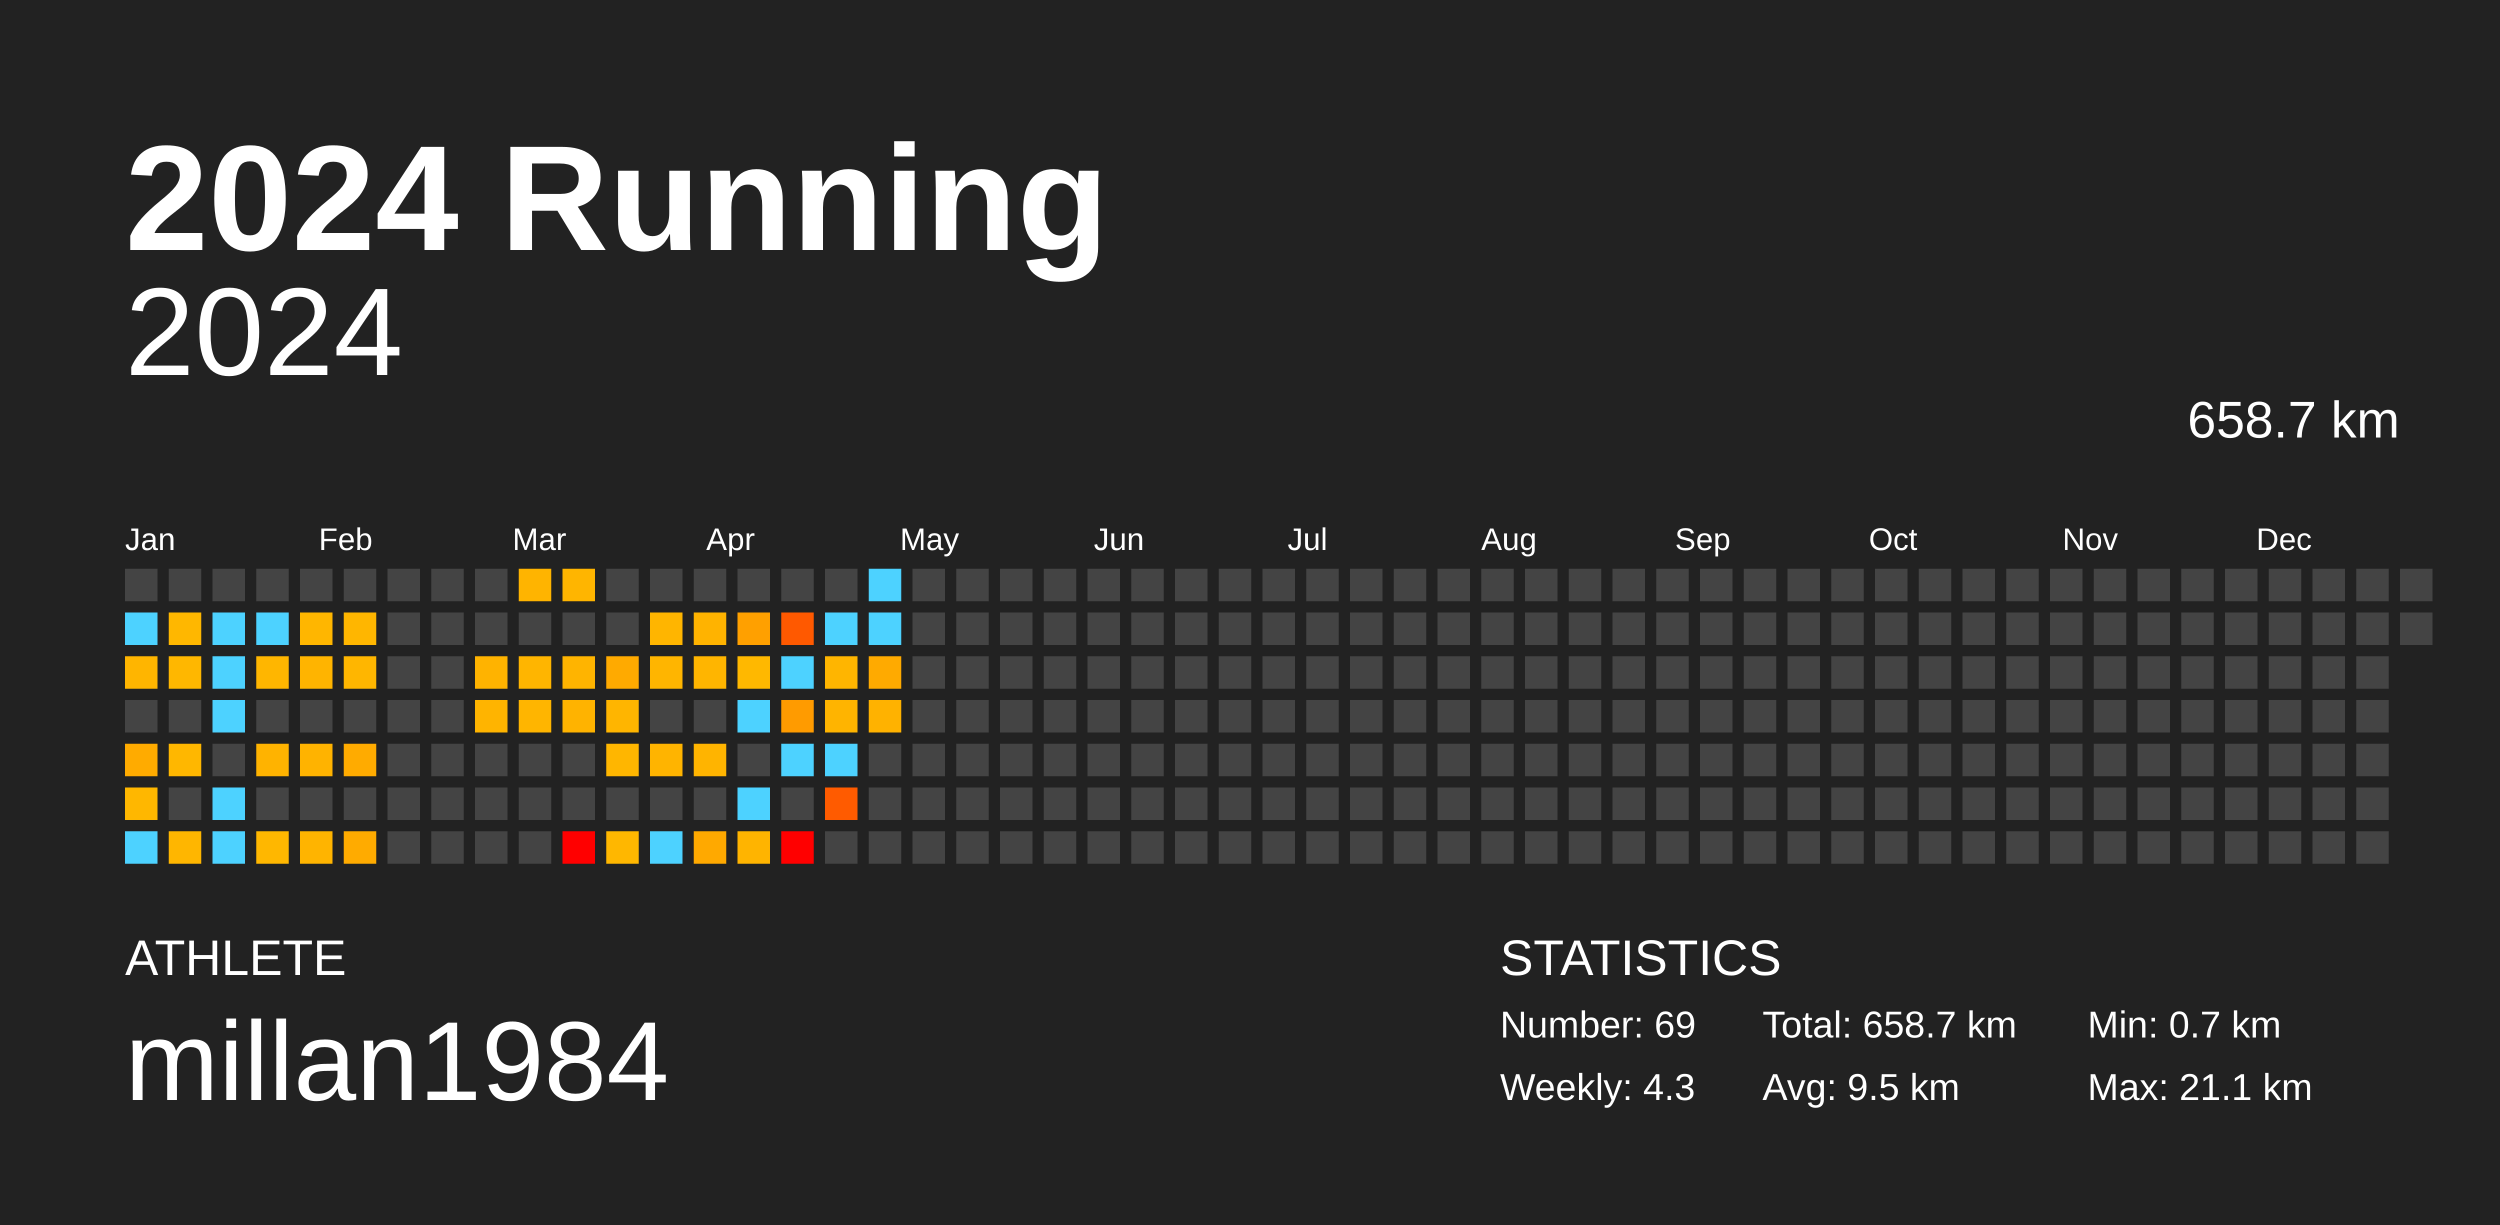
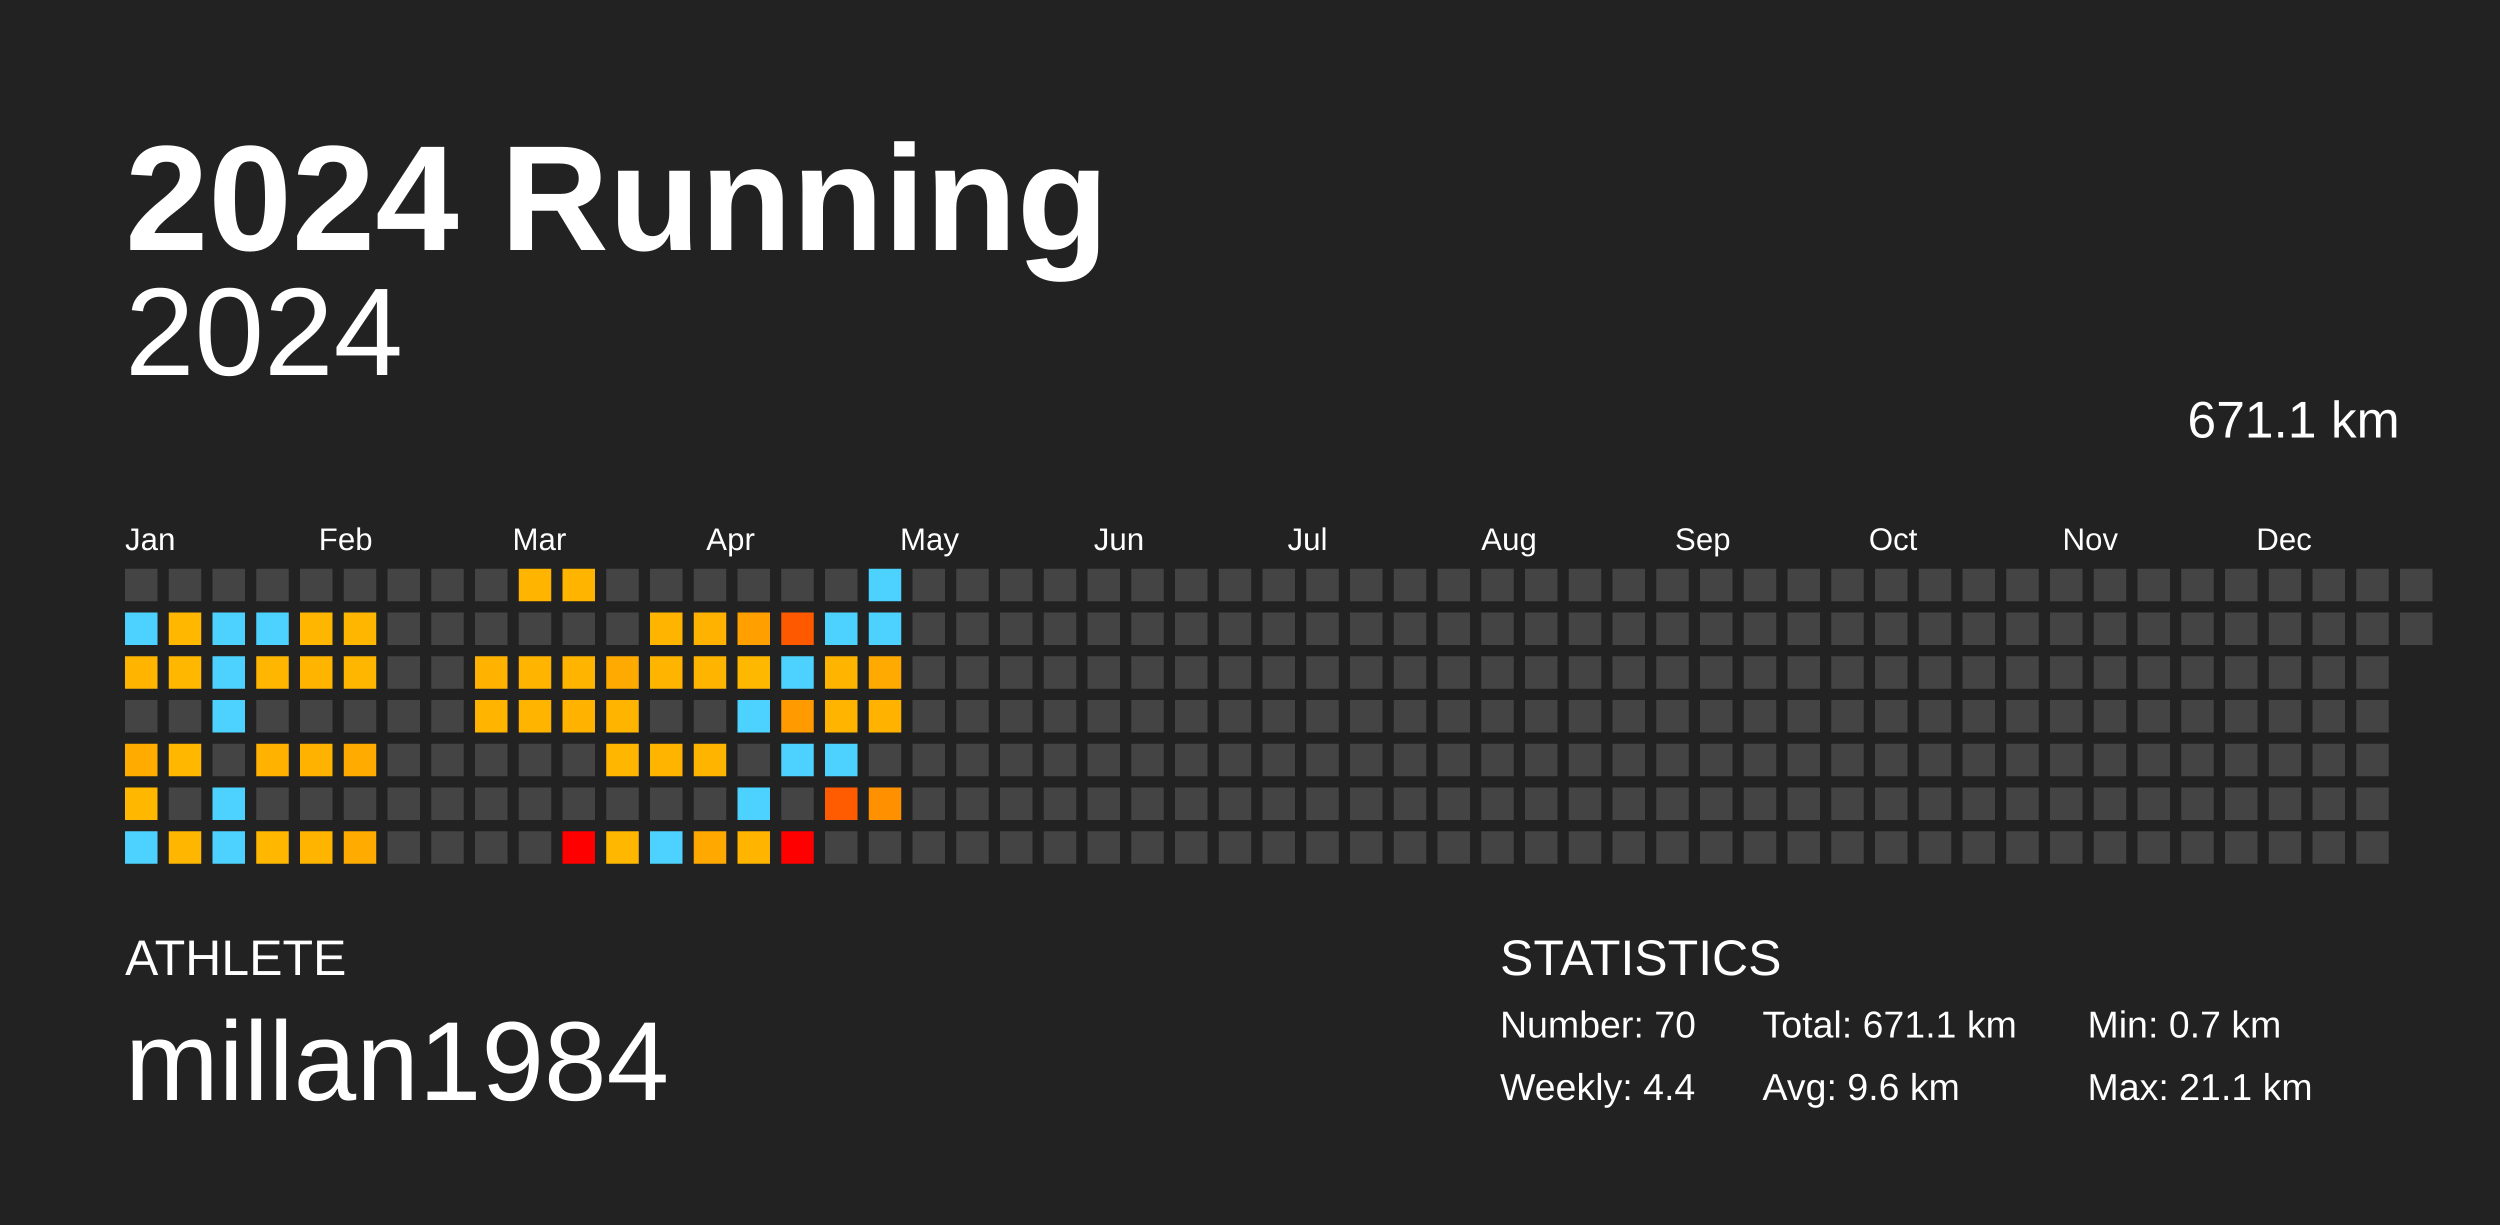
<svg xmlns="http://www.w3.org/2000/svg" baseProfile="full" height="98mm" version="1.1" viewBox="0,0,200,98" width="200mm">
  <defs />
  <rect fill="#222222" height="98" width="200" x="0" y="0" />
  <text fill="#FFFFFF" style="font-size:12px; font-family:Arial; font-weight:bold;" x="10" y="20">2024 Running</text>
  <text fill="#FFFFFF" style="font-size:4px; font-family:Arial" x="10" y="78">ATHLETE</text>
  <text fill="#FFFFFF" style="font-size:9px; font-family:Arial" x="10" y="88">millan1984</text>
  <text fill="#FFFFFF" style="font-size:4px; font-family:Arial" x="120" y="78">STATISTICS</text>
-   <text fill="#FFFFFF" style="font-size:3px; font-family:Arial" x="120" y="83">Number: 69</text>
-   <text fill="#FFFFFF" style="font-size:3px; font-family:Arial" x="120" y="88">Weekly: 4.3</text>
-   <text fill="#FFFFFF" style="font-size:3px; font-family:Arial" x="141" y="83">Total: 658.7 km</text>
-   <text fill="#FFFFFF" style="font-size:3px; font-family:Arial" x="141" y="88">Avg: 9.5 km</text>
+   <text fill="#FFFFFF" style="font-size:3px; font-family:Arial" x="120" y="83">Number: 70</text>
+   <text fill="#FFFFFF" style="font-size:3px; font-family:Arial" x="120" y="88">Weekly: 4.4</text>
+   <text fill="#FFFFFF" style="font-size:3px; font-family:Arial" x="141" y="83">Total: 671.1 km</text>
+   <text fill="#FFFFFF" style="font-size:3px; font-family:Arial" x="141" y="88">Avg: 9.6 km</text>
  <text fill="#FFFFFF" style="font-size:3px; font-family:Arial" x="167" y="83">Min: 0.7 km</text>
  <text fill="#FFFFFF" style="font-size:3px; font-family:Arial" x="167" y="88">Max: 21.1 km</text>
  <text alignment-baseline="hanging" fill="#FFFFFF" style="font-size:10.0px; font-family:Arial;" x="10" y="30">2024</text>
-   <text alignment-baseline="hanging" fill="#FFFFFF" style="font-size:4.125px; font-family:Arial;" x="175" y="35">658.7 km</text>
+   <text alignment-baseline="hanging" fill="#FFFFFF" style="font-size:4.125px; font-family:Arial;" x="175" y="35">671.1 km</text>
  <text fill="#FFFFFF" style="font-size:2.5px; font-family:Arial" x="10.0" y="44">Jan</text>
  <text fill="#FFFFFF" style="font-size:2.5px; font-family:Arial" x="25.5" y="44">Feb</text>
  <text fill="#FFFFFF" style="font-size:2.5px; font-family:Arial" x="41.0" y="44">Mar</text>
  <text fill="#FFFFFF" style="font-size:2.5px; font-family:Arial" x="56.5" y="44">Apr</text>
  <text fill="#FFFFFF" style="font-size:2.5px; font-family:Arial" x="72.0" y="44">May</text>
  <text fill="#FFFFFF" style="font-size:2.5px; font-family:Arial" x="87.5" y="44">Jun</text>
  <text fill="#FFFFFF" style="font-size:2.5px; font-family:Arial" x="103.0" y="44">Jul</text>
  <text fill="#FFFFFF" style="font-size:2.5px; font-family:Arial" x="118.5" y="44">Aug</text>
  <text fill="#FFFFFF" style="font-size:2.5px; font-family:Arial" x="134.0" y="44">Sep</text>
  <text fill="#FFFFFF" style="font-size:2.5px; font-family:Arial" x="149.5" y="44">Oct</text>
  <text fill="#FFFFFF" style="font-size:2.5px; font-family:Arial" x="165.0" y="44">Nov</text>
  <text fill="#FFFFFF" style="font-size:2.5px; font-family:Arial" x="180.5" y="44">Dec</text>
  <rect fill="#444444" height="2.6" width="2.6" x="10.0" y="45.5" />
  <rect fill="#4dd2ff" height="2.6" width="2.6" x="10.0" y="49.0" />
  <rect fill="#ffb500" height="2.6" width="2.6" x="10.0" y="52.5" />
  <rect fill="#444444" height="2.6" width="2.6" x="10.0" y="56.0" />
  <rect fill="#ffab00" height="2.6" width="2.6" x="10.0" y="59.5" />
  <rect fill="#ffb700" height="2.6" width="2.6" x="10.0" y="63.0" />
  <rect fill="#4dd2ff" height="2.6" width="2.6" x="10.0" y="66.5" />
  <rect fill="#444444" height="2.6" width="2.6" x="13.5" y="45.5" />
  <rect fill="#ffb700" height="2.6" width="2.6" x="13.5" y="49.0" />
  <rect fill="#ffb700" height="2.6" width="2.6" x="13.5" y="52.5" />
  <rect fill="#444444" height="2.6" width="2.6" x="13.5" y="56.0" />
  <rect fill="#ffb700" height="2.6" width="2.6" x="13.5" y="59.5" />
  <rect fill="#444444" height="2.6" width="2.6" x="13.5" y="63.0" />
  <rect fill="#ffb600" height="2.6" width="2.6" x="13.5" y="66.5" />
  <rect fill="#444444" height="2.6" width="2.6" x="17.0" y="45.5" />
  <rect fill="#4dd2ff" height="2.6" width="2.6" x="17.0" y="49.0" />
  <rect fill="#4dd2ff" height="2.6" width="2.6" x="17.0" y="52.5" />
  <rect fill="#4dd2ff" height="2.6" width="2.6" x="17.0" y="56.0" />
  <rect fill="#444444" height="2.6" width="2.6" x="17.0" y="59.5" />
  <rect fill="#4dd2ff" height="2.6" width="2.6" x="17.0" y="63.0" />
  <rect fill="#4dd2ff" height="2.6" width="2.6" x="17.0" y="66.5" />
  <rect fill="#444444" height="2.6" width="2.6" x="20.5" y="45.5" />
  <rect fill="#4dd2ff" height="2.6" width="2.6" x="20.5" y="49.0" />
  <rect fill="#ffb600" height="2.6" width="2.6" x="20.5" y="52.5" />
  <rect fill="#444444" height="2.6" width="2.6" x="20.5" y="56.0" />
  <rect fill="#ffb300" height="2.6" width="2.6" x="20.5" y="59.5" />
  <rect fill="#444444" height="2.6" width="2.6" x="20.5" y="63.0" />
  <rect fill="#ffb700" height="2.6" width="2.6" x="20.5" y="66.5" />
  <rect fill="#444444" height="2.6" width="2.6" x="24.0" y="45.5" />
  <rect fill="#ffb600" height="2.6" width="2.6" x="24.0" y="49.0" />
  <rect fill="#ffb400" height="2.6" width="2.6" x="24.0" y="52.5" />
  <rect fill="#444444" height="2.6" width="2.6" x="24.0" y="56.0" />
  <rect fill="#ffb300" height="2.6" width="2.6" x="24.0" y="59.5" />
  <rect fill="#444444" height="2.6" width="2.6" x="24.0" y="63.0" />
  <rect fill="#ffb400" height="2.6" width="2.6" x="24.0" y="66.5" />
  <rect fill="#444444" height="2.6" width="2.6" x="27.5" y="45.5" />
  <rect fill="#ffb600" height="2.6" width="2.6" x="27.5" y="49.0" />
  <rect fill="#ffb600" height="2.6" width="2.6" x="27.5" y="52.5" />
  <rect fill="#444444" height="2.6" width="2.6" x="27.5" y="56.0" />
  <rect fill="#ffab00" height="2.6" width="2.6" x="27.5" y="59.5" />
  <rect fill="#444444" height="2.6" width="2.6" x="27.5" y="63.0" />
  <rect fill="#ffab00" height="2.6" width="2.6" x="27.5" y="66.5" />
  <rect fill="#444444" height="2.6" width="2.6" x="31.0" y="45.5" />
  <rect fill="#444444" height="2.6" width="2.6" x="31.0" y="49.0" />
  <rect fill="#444444" height="2.6" width="2.6" x="31.0" y="52.5" />
  <rect fill="#444444" height="2.6" width="2.6" x="31.0" y="56.0" />
  <rect fill="#444444" height="2.6" width="2.6" x="31.0" y="59.5" />
  <rect fill="#444444" height="2.6" width="2.6" x="31.0" y="63.0" />
  <rect fill="#444444" height="2.6" width="2.6" x="31.0" y="66.5" />
  <rect fill="#444444" height="2.6" width="2.6" x="34.5" y="45.5" />
  <rect fill="#444444" height="2.6" width="2.6" x="34.5" y="49.0" />
  <rect fill="#444444" height="2.6" width="2.6" x="34.5" y="52.5" />
  <rect fill="#444444" height="2.6" width="2.6" x="34.5" y="56.0" />
  <rect fill="#444444" height="2.6" width="2.6" x="34.5" y="59.5" />
  <rect fill="#444444" height="2.6" width="2.6" x="34.5" y="63.0" />
  <rect fill="#444444" height="2.6" width="2.6" x="34.5" y="66.5" />
  <rect fill="#444444" height="2.6" width="2.6" x="38.0" y="45.5" />
  <rect fill="#444444" height="2.6" width="2.6" x="38.0" y="49.0" />
  <rect fill="#ffb300" height="2.6" width="2.6" x="38.0" y="52.5" />
  <rect fill="#ffb400" height="2.6" width="2.6" x="38.0" y="56.0" />
  <rect fill="#444444" height="2.6" width="2.6" x="38.0" y="59.5" />
  <rect fill="#444444" height="2.6" width="2.6" x="38.0" y="63.0" />
  <rect fill="#444444" height="2.6" width="2.6" x="38.0" y="66.5" />
  <rect fill="#ffb400" height="2.6" width="2.6" x="41.5" y="45.5" />
  <rect fill="#444444" height="2.6" width="2.6" x="41.5" y="49.0" />
  <rect fill="#ffb500" height="2.6" width="2.6" x="41.5" y="52.5" />
  <rect fill="#ffb500" height="2.6" width="2.6" x="41.5" y="56.0" />
  <rect fill="#444444" height="2.6" width="2.6" x="41.5" y="59.5" />
  <rect fill="#444444" height="2.6" width="2.6" x="41.5" y="63.0" />
  <rect fill="#444444" height="2.6" width="2.6" x="41.5" y="66.5" />
  <rect fill="#ffb500" height="2.6" width="2.6" x="45.0" y="45.5" />
  <rect fill="#444444" height="2.6" width="2.6" x="45.0" y="49.0" />
  <rect fill="#ffb400" height="2.6" width="2.6" x="45.0" y="52.5" />
  <rect fill="#ffb300" height="2.6" width="2.6" x="45.0" y="56.0" />
  <rect fill="#444444" height="2.6" width="2.6" x="45.0" y="59.5" />
  <rect fill="#444444" height="2.6" width="2.6" x="45.0" y="63.0" />
  <rect fill="red" height="2.6" width="2.6" x="45.0" y="66.5" />
  <rect fill="#444444" height="2.6" width="2.6" x="48.5" y="45.5" />
  <rect fill="#444444" height="2.6" width="2.6" x="48.5" y="49.0" />
  <rect fill="#ffaa00" height="2.6" width="2.6" x="48.5" y="52.5" />
  <rect fill="#ffb500" height="2.6" width="2.6" x="48.5" y="56.0" />
  <rect fill="#ffb600" height="2.6" width="2.6" x="48.5" y="59.5" />
  <rect fill="#444444" height="2.6" width="2.6" x="48.5" y="63.0" />
  <rect fill="#ffb700" height="2.6" width="2.6" x="48.5" y="66.5" />
  <rect fill="#444444" height="2.6" width="2.6" x="52.0" y="45.5" />
  <rect fill="#ffb500" height="2.6" width="2.6" x="52.0" y="49.0" />
  <rect fill="#ffb500" height="2.6" width="2.6" x="52.0" y="52.5" />
  <rect fill="#444444" height="2.6" width="2.6" x="52.0" y="56.0" />
  <rect fill="#ffb400" height="2.6" width="2.6" x="52.0" y="59.5" />
  <rect fill="#444444" height="2.6" width="2.6" x="52.0" y="63.0" />
  <rect fill="#4dd2ff" height="2.6" width="2.6" x="52.0" y="66.5" />
  <rect fill="#444444" height="2.6" width="2.6" x="55.5" y="45.5" />
  <rect fill="#ffb300" height="2.6" width="2.6" x="55.5" y="49.0" />
  <rect fill="#ffb500" height="2.6" width="2.6" x="55.5" y="52.5" />
  <rect fill="#444444" height="2.6" width="2.6" x="55.5" y="56.0" />
  <rect fill="#ffb400" height="2.6" width="2.6" x="55.5" y="59.5" />
  <rect fill="#444444" height="2.6" width="2.6" x="55.5" y="63.0" />
  <rect fill="#ffa900" height="2.6" width="2.6" x="55.5" y="66.5" />
  <rect fill="#444444" height="2.6" width="2.6" x="59.0" y="45.5" />
  <rect fill="#ffa000" height="2.6" width="2.6" x="59.0" y="49.0" />
  <rect fill="#ffb800" height="2.6" width="2.6" x="59.0" y="52.5" />
  <rect fill="#4dd2ff" height="2.6" width="2.6" x="59.0" y="56.0" />
  <rect fill="#444444" height="2.6" width="2.6" x="59.0" y="59.5" />
  <rect fill="#4dd2ff" height="2.6" width="2.6" x="59.0" y="63.0" />
  <rect fill="#ffb400" height="2.6" width="2.6" x="59.0" y="66.5" />
  <rect fill="#444444" height="2.6" width="2.6" x="62.5" y="45.5" />
  <rect fill="#ff5900" height="2.6" width="2.6" x="62.5" y="49.0" />
  <rect fill="#4dd2ff" height="2.6" width="2.6" x="62.5" y="52.5" />
  <rect fill="#ff9b00" height="2.6" width="2.6" x="62.5" y="56.0" />
  <rect fill="#4dd2ff" height="2.6" width="2.6" x="62.5" y="59.5" />
  <rect fill="#444444" height="2.6" width="2.6" x="62.5" y="63.0" />
  <rect fill="red" height="2.6" width="2.6" x="62.5" y="66.5" />
  <rect fill="#444444" height="2.6" width="2.6" x="66.0" y="45.5" />
  <rect fill="#4dd2ff" height="2.6" width="2.6" x="66.0" y="49.0" />
  <rect fill="#ffb500" height="2.6" width="2.6" x="66.0" y="52.5" />
  <rect fill="#ffb400" height="2.6" width="2.6" x="66.0" y="56.0" />
  <rect fill="#4dd2ff" height="2.6" width="2.6" x="66.0" y="59.5" />
  <rect fill="#ff5b00" height="2.6" width="2.6" x="66.0" y="63.0" />
  <rect fill="#444444" height="2.6" width="2.6" x="66.0" y="66.5" />
  <rect fill="#4dd2ff" height="2.6" width="2.6" x="69.5" y="45.5" />
  <rect fill="#4dd2ff" height="2.6" width="2.6" x="69.5" y="49.0" />
  <rect fill="#ffaa00" height="2.6" width="2.6" x="69.5" y="52.5" />
  <rect fill="#ffb200" height="2.6" width="2.6" x="69.5" y="56.0" />
  <rect fill="#444444" height="2.6" width="2.6" x="69.5" y="59.5" />
-   <rect fill="#444444" height="2.6" width="2.6" x="69.5" y="63.0" />
+   <rect fill="#ff9000" height="2.6" width="2.6" x="69.5" y="63.0" />
  <rect fill="#444444" height="2.6" width="2.6" x="69.5" y="66.5" />
  <rect fill="#444444" height="2.6" width="2.6" x="73.0" y="45.5" />
  <rect fill="#444444" height="2.6" width="2.6" x="73.0" y="49.0" />
  <rect fill="#444444" height="2.6" width="2.6" x="73.0" y="52.5" />
  <rect fill="#444444" height="2.6" width="2.6" x="73.0" y="56.0" />
  <rect fill="#444444" height="2.6" width="2.6" x="73.0" y="59.5" />
  <rect fill="#444444" height="2.6" width="2.6" x="73.0" y="63.0" />
  <rect fill="#444444" height="2.6" width="2.6" x="73.0" y="66.5" />
  <rect fill="#444444" height="2.6" width="2.6" x="76.5" y="45.5" />
  <rect fill="#444444" height="2.6" width="2.6" x="76.5" y="49.0" />
  <rect fill="#444444" height="2.6" width="2.6" x="76.5" y="52.5" />
  <rect fill="#444444" height="2.6" width="2.6" x="76.5" y="56.0" />
  <rect fill="#444444" height="2.6" width="2.6" x="76.5" y="59.5" />
  <rect fill="#444444" height="2.6" width="2.6" x="76.5" y="63.0" />
  <rect fill="#444444" height="2.6" width="2.6" x="76.5" y="66.5" />
  <rect fill="#444444" height="2.6" width="2.6" x="80.0" y="45.5" />
  <rect fill="#444444" height="2.6" width="2.6" x="80.0" y="49.0" />
  <rect fill="#444444" height="2.6" width="2.6" x="80.0" y="52.5" />
  <rect fill="#444444" height="2.6" width="2.6" x="80.0" y="56.0" />
  <rect fill="#444444" height="2.6" width="2.6" x="80.0" y="59.5" />
  <rect fill="#444444" height="2.6" width="2.6" x="80.0" y="63.0" />
  <rect fill="#444444" height="2.6" width="2.6" x="80.0" y="66.5" />
  <rect fill="#444444" height="2.6" width="2.6" x="83.5" y="45.5" />
  <rect fill="#444444" height="2.6" width="2.6" x="83.5" y="49.0" />
  <rect fill="#444444" height="2.6" width="2.6" x="83.5" y="52.5" />
  <rect fill="#444444" height="2.6" width="2.6" x="83.5" y="56.0" />
  <rect fill="#444444" height="2.6" width="2.6" x="83.5" y="59.5" />
  <rect fill="#444444" height="2.6" width="2.6" x="83.5" y="63.0" />
  <rect fill="#444444" height="2.6" width="2.6" x="83.5" y="66.5" />
  <rect fill="#444444" height="2.6" width="2.6" x="87.0" y="45.5" />
  <rect fill="#444444" height="2.6" width="2.6" x="87.0" y="49.0" />
  <rect fill="#444444" height="2.6" width="2.6" x="87.0" y="52.5" />
  <rect fill="#444444" height="2.6" width="2.6" x="87.0" y="56.0" />
  <rect fill="#444444" height="2.6" width="2.6" x="87.0" y="59.5" />
  <rect fill="#444444" height="2.6" width="2.6" x="87.0" y="63.0" />
  <rect fill="#444444" height="2.6" width="2.6" x="87.0" y="66.5" />
  <rect fill="#444444" height="2.6" width="2.6" x="90.5" y="45.5" />
  <rect fill="#444444" height="2.6" width="2.6" x="90.5" y="49.0" />
  <rect fill="#444444" height="2.6" width="2.6" x="90.5" y="52.5" />
  <rect fill="#444444" height="2.6" width="2.6" x="90.5" y="56.0" />
  <rect fill="#444444" height="2.6" width="2.6" x="90.5" y="59.5" />
  <rect fill="#444444" height="2.6" width="2.6" x="90.5" y="63.0" />
  <rect fill="#444444" height="2.6" width="2.6" x="90.5" y="66.5" />
  <rect fill="#444444" height="2.6" width="2.6" x="94.0" y="45.5" />
  <rect fill="#444444" height="2.6" width="2.6" x="94.0" y="49.0" />
  <rect fill="#444444" height="2.6" width="2.6" x="94.0" y="52.5" />
  <rect fill="#444444" height="2.6" width="2.6" x="94.0" y="56.0" />
  <rect fill="#444444" height="2.6" width="2.6" x="94.0" y="59.5" />
  <rect fill="#444444" height="2.6" width="2.6" x="94.0" y="63.0" />
  <rect fill="#444444" height="2.6" width="2.6" x="94.0" y="66.5" />
  <rect fill="#444444" height="2.6" width="2.6" x="97.5" y="45.5" />
  <rect fill="#444444" height="2.6" width="2.6" x="97.5" y="49.0" />
  <rect fill="#444444" height="2.6" width="2.6" x="97.5" y="52.5" />
  <rect fill="#444444" height="2.6" width="2.6" x="97.5" y="56.0" />
  <rect fill="#444444" height="2.6" width="2.6" x="97.5" y="59.5" />
  <rect fill="#444444" height="2.6" width="2.6" x="97.5" y="63.0" />
  <rect fill="#444444" height="2.6" width="2.6" x="97.5" y="66.5" />
  <rect fill="#444444" height="2.6" width="2.6" x="101.0" y="45.5" />
  <rect fill="#444444" height="2.6" width="2.6" x="101.0" y="49.0" />
  <rect fill="#444444" height="2.6" width="2.6" x="101.0" y="52.5" />
  <rect fill="#444444" height="2.6" width="2.6" x="101.0" y="56.0" />
  <rect fill="#444444" height="2.6" width="2.6" x="101.0" y="59.5" />
  <rect fill="#444444" height="2.6" width="2.6" x="101.0" y="63.0" />
  <rect fill="#444444" height="2.6" width="2.6" x="101.0" y="66.5" />
  <rect fill="#444444" height="2.6" width="2.6" x="104.5" y="45.5" />
  <rect fill="#444444" height="2.6" width="2.6" x="104.5" y="49.0" />
  <rect fill="#444444" height="2.6" width="2.6" x="104.5" y="52.5" />
  <rect fill="#444444" height="2.6" width="2.6" x="104.5" y="56.0" />
  <rect fill="#444444" height="2.6" width="2.6" x="104.5" y="59.5" />
  <rect fill="#444444" height="2.6" width="2.6" x="104.5" y="63.0" />
  <rect fill="#444444" height="2.6" width="2.6" x="104.5" y="66.5" />
  <rect fill="#444444" height="2.6" width="2.6" x="108.0" y="45.5" />
  <rect fill="#444444" height="2.6" width="2.6" x="108.0" y="49.0" />
  <rect fill="#444444" height="2.6" width="2.6" x="108.0" y="52.5" />
  <rect fill="#444444" height="2.6" width="2.6" x="108.0" y="56.0" />
  <rect fill="#444444" height="2.6" width="2.6" x="108.0" y="59.5" />
  <rect fill="#444444" height="2.6" width="2.6" x="108.0" y="63.0" />
  <rect fill="#444444" height="2.6" width="2.6" x="108.0" y="66.5" />
  <rect fill="#444444" height="2.6" width="2.6" x="111.5" y="45.5" />
  <rect fill="#444444" height="2.6" width="2.6" x="111.5" y="49.0" />
  <rect fill="#444444" height="2.6" width="2.6" x="111.5" y="52.5" />
  <rect fill="#444444" height="2.6" width="2.6" x="111.5" y="56.0" />
  <rect fill="#444444" height="2.6" width="2.6" x="111.5" y="59.5" />
  <rect fill="#444444" height="2.6" width="2.6" x="111.5" y="63.0" />
  <rect fill="#444444" height="2.6" width="2.6" x="111.5" y="66.5" />
  <rect fill="#444444" height="2.6" width="2.6" x="115.0" y="45.5" />
  <rect fill="#444444" height="2.6" width="2.6" x="115.0" y="49.0" />
  <rect fill="#444444" height="2.6" width="2.6" x="115.0" y="52.5" />
  <rect fill="#444444" height="2.6" width="2.6" x="115.0" y="56.0" />
  <rect fill="#444444" height="2.6" width="2.6" x="115.0" y="59.5" />
  <rect fill="#444444" height="2.6" width="2.6" x="115.0" y="63.0" />
  <rect fill="#444444" height="2.6" width="2.6" x="115.0" y="66.5" />
  <rect fill="#444444" height="2.6" width="2.6" x="118.5" y="45.5" />
  <rect fill="#444444" height="2.6" width="2.6" x="118.5" y="49.0" />
  <rect fill="#444444" height="2.6" width="2.6" x="118.5" y="52.5" />
  <rect fill="#444444" height="2.6" width="2.6" x="118.5" y="56.0" />
  <rect fill="#444444" height="2.6" width="2.6" x="118.5" y="59.5" />
  <rect fill="#444444" height="2.6" width="2.6" x="118.5" y="63.0" />
  <rect fill="#444444" height="2.6" width="2.6" x="118.5" y="66.5" />
  <rect fill="#444444" height="2.6" width="2.6" x="122.0" y="45.5" />
  <rect fill="#444444" height="2.6" width="2.6" x="122.0" y="49.0" />
  <rect fill="#444444" height="2.6" width="2.6" x="122.0" y="52.5" />
  <rect fill="#444444" height="2.6" width="2.6" x="122.0" y="56.0" />
  <rect fill="#444444" height="2.6" width="2.6" x="122.0" y="59.5" />
  <rect fill="#444444" height="2.6" width="2.6" x="122.0" y="63.0" />
  <rect fill="#444444" height="2.6" width="2.6" x="122.0" y="66.5" />
  <rect fill="#444444" height="2.6" width="2.6" x="125.5" y="45.5" />
  <rect fill="#444444" height="2.6" width="2.6" x="125.5" y="49.0" />
  <rect fill="#444444" height="2.6" width="2.6" x="125.5" y="52.5" />
  <rect fill="#444444" height="2.6" width="2.6" x="125.5" y="56.0" />
  <rect fill="#444444" height="2.6" width="2.6" x="125.5" y="59.5" />
  <rect fill="#444444" height="2.6" width="2.6" x="125.5" y="63.0" />
  <rect fill="#444444" height="2.6" width="2.6" x="125.5" y="66.5" />
  <rect fill="#444444" height="2.6" width="2.6" x="129.0" y="45.5" />
  <rect fill="#444444" height="2.6" width="2.6" x="129.0" y="49.0" />
  <rect fill="#444444" height="2.6" width="2.6" x="129.0" y="52.5" />
  <rect fill="#444444" height="2.6" width="2.6" x="129.0" y="56.0" />
  <rect fill="#444444" height="2.6" width="2.6" x="129.0" y="59.5" />
  <rect fill="#444444" height="2.6" width="2.6" x="129.0" y="63.0" />
  <rect fill="#444444" height="2.6" width="2.6" x="129.0" y="66.5" />
  <rect fill="#444444" height="2.6" width="2.6" x="132.5" y="45.5" />
  <rect fill="#444444" height="2.6" width="2.6" x="132.5" y="49.0" />
  <rect fill="#444444" height="2.6" width="2.6" x="132.5" y="52.5" />
  <rect fill="#444444" height="2.6" width="2.6" x="132.5" y="56.0" />
  <rect fill="#444444" height="2.6" width="2.6" x="132.5" y="59.5" />
  <rect fill="#444444" height="2.6" width="2.6" x="132.5" y="63.0" />
  <rect fill="#444444" height="2.6" width="2.6" x="132.5" y="66.5" />
  <rect fill="#444444" height="2.6" width="2.6" x="136.0" y="45.5" />
  <rect fill="#444444" height="2.6" width="2.6" x="136.0" y="49.0" />
  <rect fill="#444444" height="2.6" width="2.6" x="136.0" y="52.5" />
  <rect fill="#444444" height="2.6" width="2.6" x="136.0" y="56.0" />
  <rect fill="#444444" height="2.6" width="2.6" x="136.0" y="59.5" />
  <rect fill="#444444" height="2.6" width="2.6" x="136.0" y="63.0" />
  <rect fill="#444444" height="2.6" width="2.6" x="136.0" y="66.5" />
  <rect fill="#444444" height="2.6" width="2.6" x="139.5" y="45.5" />
  <rect fill="#444444" height="2.6" width="2.6" x="139.5" y="49.0" />
  <rect fill="#444444" height="2.6" width="2.6" x="139.5" y="52.5" />
  <rect fill="#444444" height="2.6" width="2.6" x="139.5" y="56.0" />
  <rect fill="#444444" height="2.6" width="2.6" x="139.5" y="59.5" />
  <rect fill="#444444" height="2.6" width="2.6" x="139.5" y="63.0" />
  <rect fill="#444444" height="2.6" width="2.6" x="139.5" y="66.5" />
  <rect fill="#444444" height="2.6" width="2.6" x="143.0" y="45.5" />
  <rect fill="#444444" height="2.6" width="2.6" x="143.0" y="49.0" />
  <rect fill="#444444" height="2.6" width="2.6" x="143.0" y="52.5" />
  <rect fill="#444444" height="2.6" width="2.6" x="143.0" y="56.0" />
  <rect fill="#444444" height="2.6" width="2.6" x="143.0" y="59.5" />
  <rect fill="#444444" height="2.6" width="2.6" x="143.0" y="63.0" />
  <rect fill="#444444" height="2.6" width="2.6" x="143.0" y="66.5" />
  <rect fill="#444444" height="2.6" width="2.6" x="146.5" y="45.5" />
  <rect fill="#444444" height="2.6" width="2.6" x="146.5" y="49.0" />
  <rect fill="#444444" height="2.6" width="2.6" x="146.5" y="52.5" />
  <rect fill="#444444" height="2.6" width="2.6" x="146.5" y="56.0" />
  <rect fill="#444444" height="2.6" width="2.6" x="146.5" y="59.5" />
  <rect fill="#444444" height="2.6" width="2.6" x="146.5" y="63.0" />
  <rect fill="#444444" height="2.6" width="2.6" x="146.5" y="66.5" />
  <rect fill="#444444" height="2.6" width="2.6" x="150.0" y="45.5" />
  <rect fill="#444444" height="2.6" width="2.6" x="150.0" y="49.0" />
  <rect fill="#444444" height="2.6" width="2.6" x="150.0" y="52.5" />
  <rect fill="#444444" height="2.6" width="2.6" x="150.0" y="56.0" />
  <rect fill="#444444" height="2.6" width="2.6" x="150.0" y="59.5" />
  <rect fill="#444444" height="2.6" width="2.6" x="150.0" y="63.0" />
  <rect fill="#444444" height="2.6" width="2.6" x="150.0" y="66.5" />
  <rect fill="#444444" height="2.6" width="2.6" x="153.5" y="45.5" />
  <rect fill="#444444" height="2.6" width="2.6" x="153.5" y="49.0" />
  <rect fill="#444444" height="2.6" width="2.6" x="153.5" y="52.5" />
  <rect fill="#444444" height="2.6" width="2.6" x="153.5" y="56.0" />
  <rect fill="#444444" height="2.6" width="2.6" x="153.5" y="59.5" />
  <rect fill="#444444" height="2.6" width="2.6" x="153.5" y="63.0" />
  <rect fill="#444444" height="2.6" width="2.6" x="153.5" y="66.5" />
  <rect fill="#444444" height="2.6" width="2.6" x="157.0" y="45.5" />
  <rect fill="#444444" height="2.6" width="2.6" x="157.0" y="49.0" />
  <rect fill="#444444" height="2.6" width="2.6" x="157.0" y="52.5" />
  <rect fill="#444444" height="2.6" width="2.6" x="157.0" y="56.0" />
  <rect fill="#444444" height="2.6" width="2.6" x="157.0" y="59.5" />
  <rect fill="#444444" height="2.6" width="2.6" x="157.0" y="63.0" />
  <rect fill="#444444" height="2.6" width="2.6" x="157.0" y="66.5" />
  <rect fill="#444444" height="2.6" width="2.6" x="160.5" y="45.5" />
  <rect fill="#444444" height="2.6" width="2.6" x="160.5" y="49.0" />
  <rect fill="#444444" height="2.6" width="2.6" x="160.5" y="52.5" />
  <rect fill="#444444" height="2.6" width="2.6" x="160.5" y="56.0" />
  <rect fill="#444444" height="2.6" width="2.6" x="160.5" y="59.5" />
  <rect fill="#444444" height="2.6" width="2.6" x="160.5" y="63.0" />
  <rect fill="#444444" height="2.6" width="2.6" x="160.5" y="66.5" />
  <rect fill="#444444" height="2.6" width="2.6" x="164.0" y="45.5" />
  <rect fill="#444444" height="2.6" width="2.6" x="164.0" y="49.0" />
  <rect fill="#444444" height="2.6" width="2.6" x="164.0" y="52.5" />
  <rect fill="#444444" height="2.6" width="2.6" x="164.0" y="56.0" />
  <rect fill="#444444" height="2.6" width="2.6" x="164.0" y="59.5" />
  <rect fill="#444444" height="2.6" width="2.6" x="164.0" y="63.0" />
  <rect fill="#444444" height="2.6" width="2.6" x="164.0" y="66.5" />
  <rect fill="#444444" height="2.6" width="2.6" x="167.5" y="45.5" />
  <rect fill="#444444" height="2.6" width="2.6" x="167.5" y="49.0" />
  <rect fill="#444444" height="2.6" width="2.6" x="167.5" y="52.5" />
  <rect fill="#444444" height="2.6" width="2.6" x="167.5" y="56.0" />
  <rect fill="#444444" height="2.6" width="2.6" x="167.5" y="59.5" />
  <rect fill="#444444" height="2.6" width="2.6" x="167.5" y="63.0" />
  <rect fill="#444444" height="2.6" width="2.6" x="167.5" y="66.5" />
  <rect fill="#444444" height="2.6" width="2.6" x="171.0" y="45.5" />
  <rect fill="#444444" height="2.6" width="2.6" x="171.0" y="49.0" />
  <rect fill="#444444" height="2.6" width="2.6" x="171.0" y="52.5" />
  <rect fill="#444444" height="2.6" width="2.6" x="171.0" y="56.0" />
  <rect fill="#444444" height="2.6" width="2.6" x="171.0" y="59.5" />
  <rect fill="#444444" height="2.6" width="2.6" x="171.0" y="63.0" />
  <rect fill="#444444" height="2.6" width="2.6" x="171.0" y="66.5" />
  <rect fill="#444444" height="2.6" width="2.6" x="174.5" y="45.5" />
  <rect fill="#444444" height="2.6" width="2.6" x="174.5" y="49.0" />
  <rect fill="#444444" height="2.6" width="2.6" x="174.5" y="52.5" />
  <rect fill="#444444" height="2.6" width="2.6" x="174.5" y="56.0" />
  <rect fill="#444444" height="2.6" width="2.6" x="174.5" y="59.5" />
  <rect fill="#444444" height="2.6" width="2.6" x="174.5" y="63.0" />
  <rect fill="#444444" height="2.6" width="2.6" x="174.5" y="66.5" />
  <rect fill="#444444" height="2.6" width="2.6" x="178.0" y="45.5" />
  <rect fill="#444444" height="2.6" width="2.6" x="178.0" y="49.0" />
  <rect fill="#444444" height="2.6" width="2.6" x="178.0" y="52.5" />
  <rect fill="#444444" height="2.6" width="2.6" x="178.0" y="56.0" />
  <rect fill="#444444" height="2.6" width="2.6" x="178.0" y="59.5" />
  <rect fill="#444444" height="2.6" width="2.6" x="178.0" y="63.0" />
  <rect fill="#444444" height="2.6" width="2.6" x="178.0" y="66.5" />
  <rect fill="#444444" height="2.6" width="2.6" x="181.5" y="45.5" />
  <rect fill="#444444" height="2.6" width="2.6" x="181.5" y="49.0" />
  <rect fill="#444444" height="2.6" width="2.6" x="181.5" y="52.5" />
  <rect fill="#444444" height="2.6" width="2.6" x="181.5" y="56.0" />
  <rect fill="#444444" height="2.6" width="2.6" x="181.5" y="59.5" />
  <rect fill="#444444" height="2.6" width="2.6" x="181.5" y="63.0" />
  <rect fill="#444444" height="2.6" width="2.6" x="181.5" y="66.5" />
  <rect fill="#444444" height="2.6" width="2.6" x="185.0" y="45.5" />
  <rect fill="#444444" height="2.6" width="2.6" x="185.0" y="49.0" />
  <rect fill="#444444" height="2.6" width="2.6" x="185.0" y="52.5" />
  <rect fill="#444444" height="2.6" width="2.6" x="185.0" y="56.0" />
  <rect fill="#444444" height="2.6" width="2.6" x="185.0" y="59.5" />
  <rect fill="#444444" height="2.6" width="2.6" x="185.0" y="63.0" />
  <rect fill="#444444" height="2.6" width="2.6" x="185.0" y="66.5" />
  <rect fill="#444444" height="2.6" width="2.6" x="188.5" y="45.5" />
  <rect fill="#444444" height="2.6" width="2.6" x="188.5" y="49.0" />
  <rect fill="#444444" height="2.6" width="2.6" x="188.5" y="52.5" />
  <rect fill="#444444" height="2.6" width="2.6" x="188.5" y="56.0" />
  <rect fill="#444444" height="2.6" width="2.6" x="188.5" y="59.5" />
  <rect fill="#444444" height="2.6" width="2.6" x="188.5" y="63.0" />
  <rect fill="#444444" height="2.6" width="2.6" x="188.5" y="66.5" />
  <rect fill="#444444" height="2.6" width="2.6" x="192.0" y="45.5" />
  <rect fill="#444444" height="2.6" width="2.6" x="192.0" y="49.0" />
</svg>
